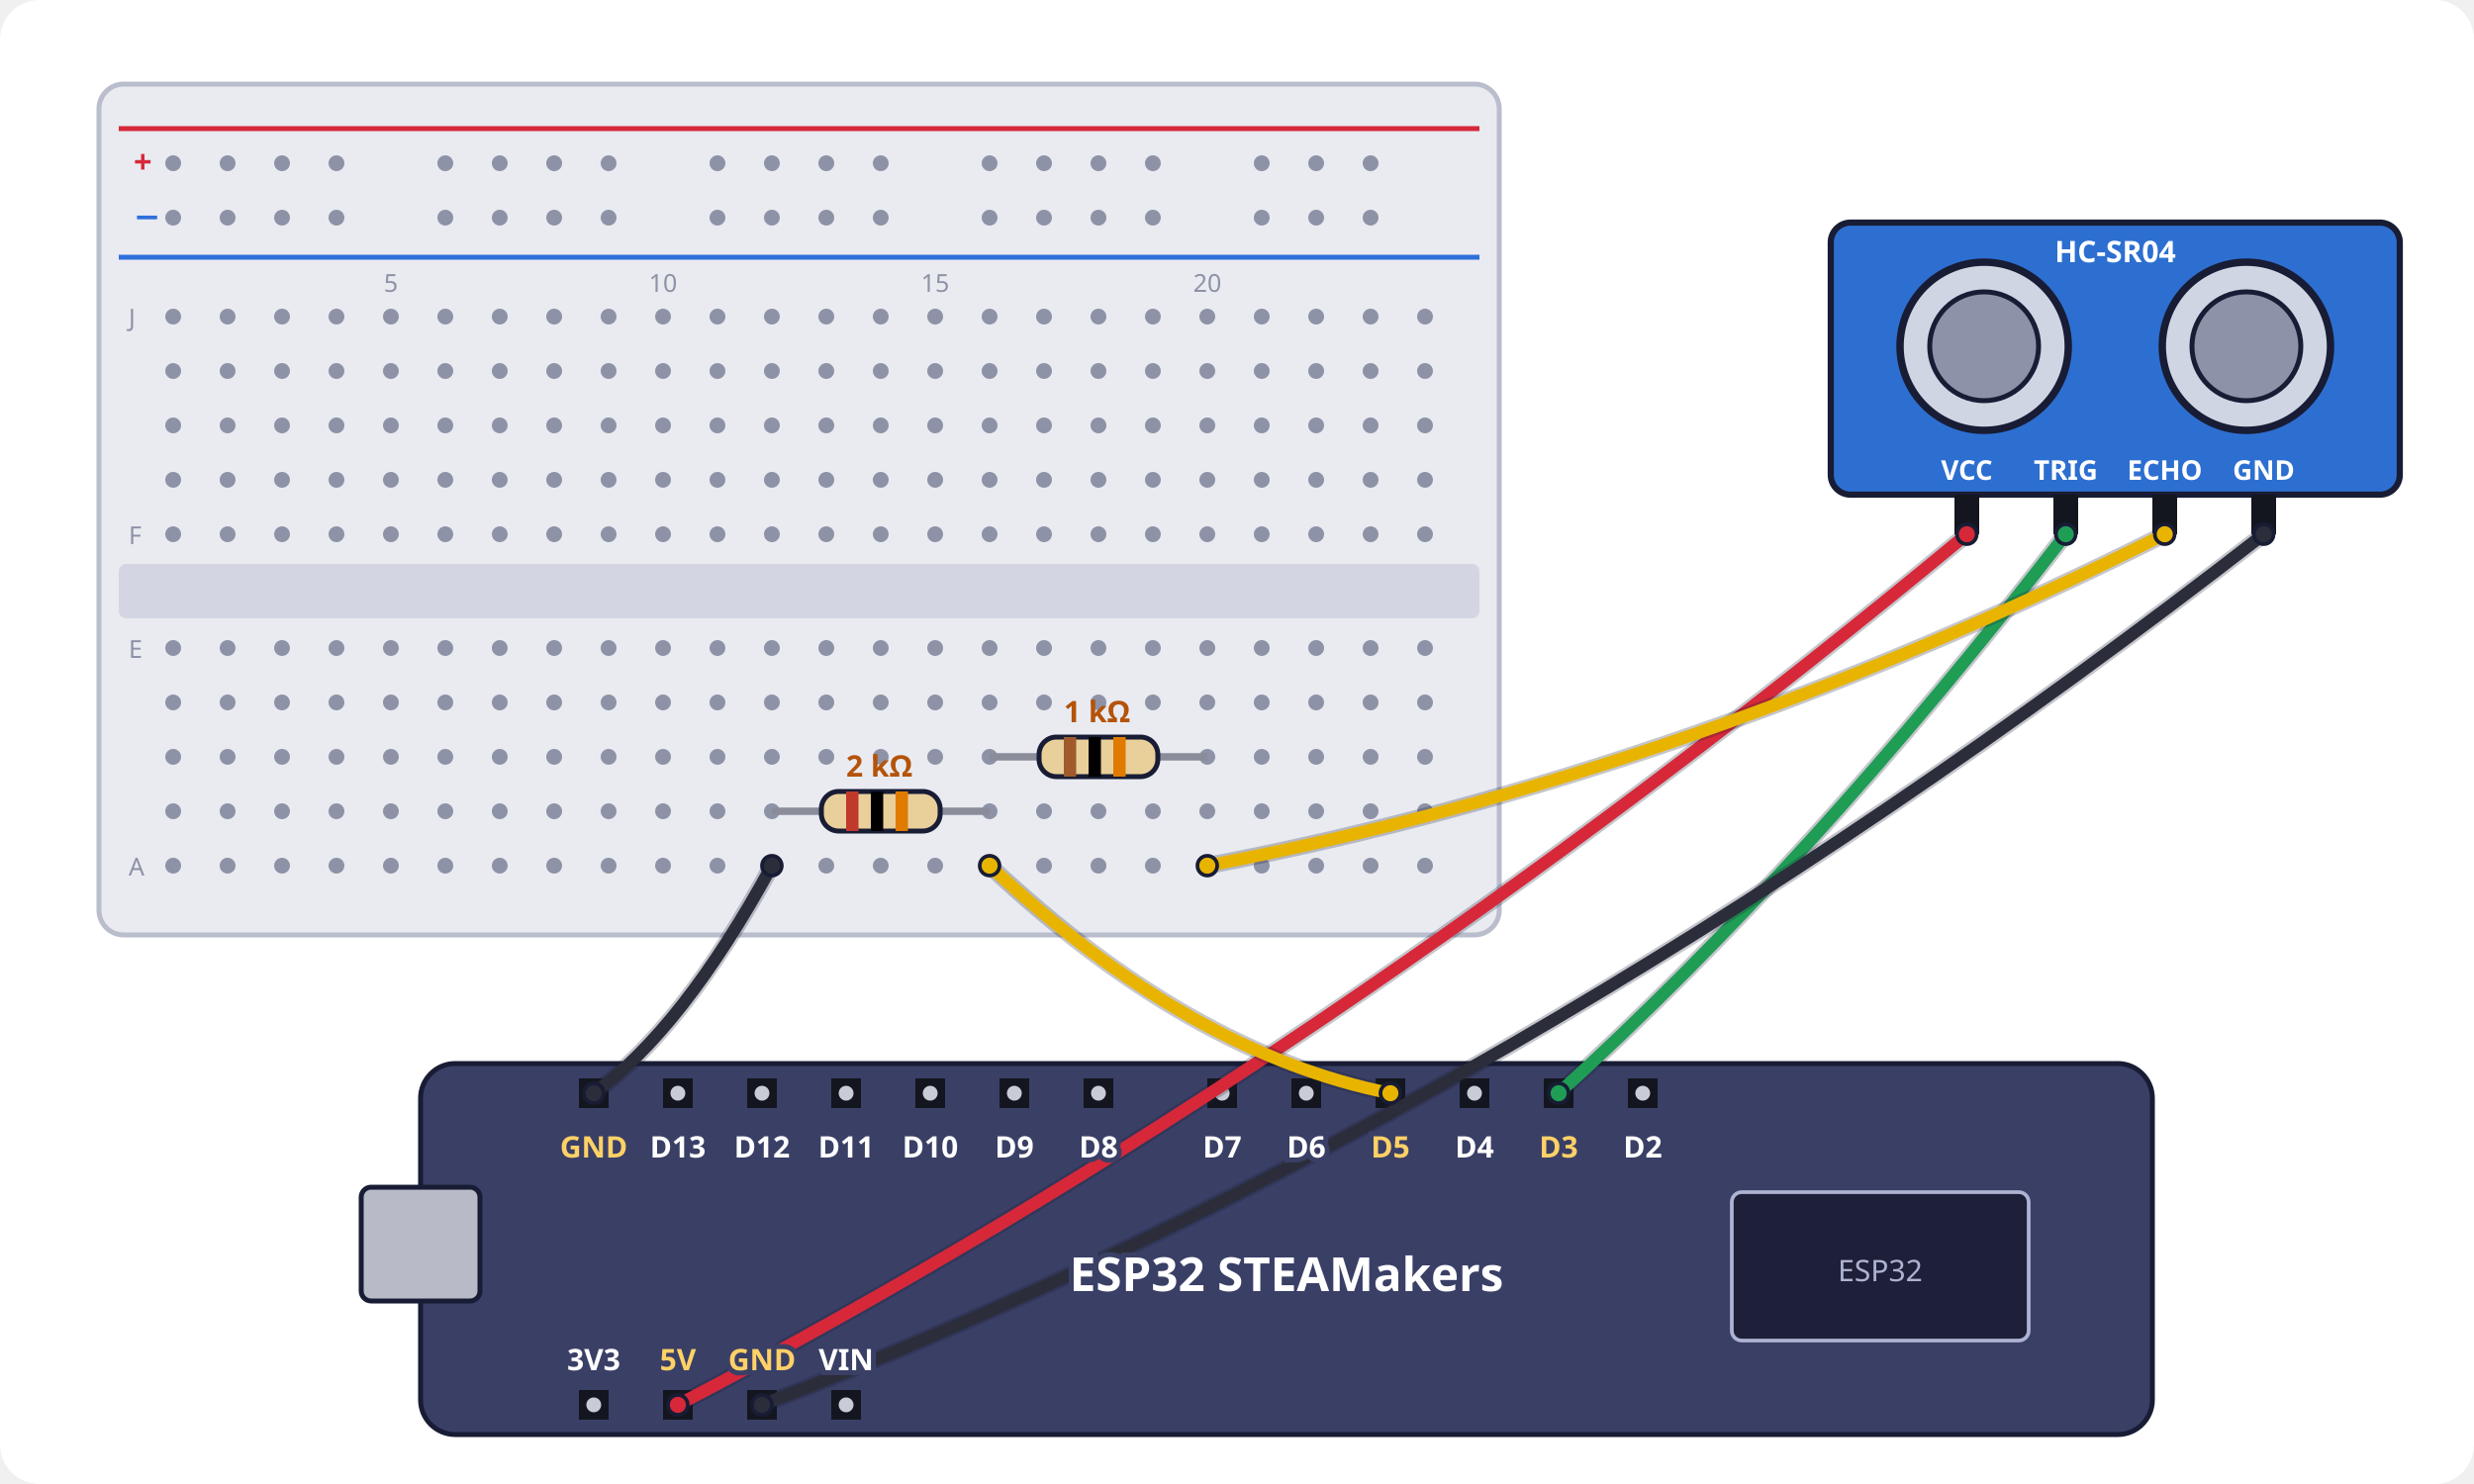
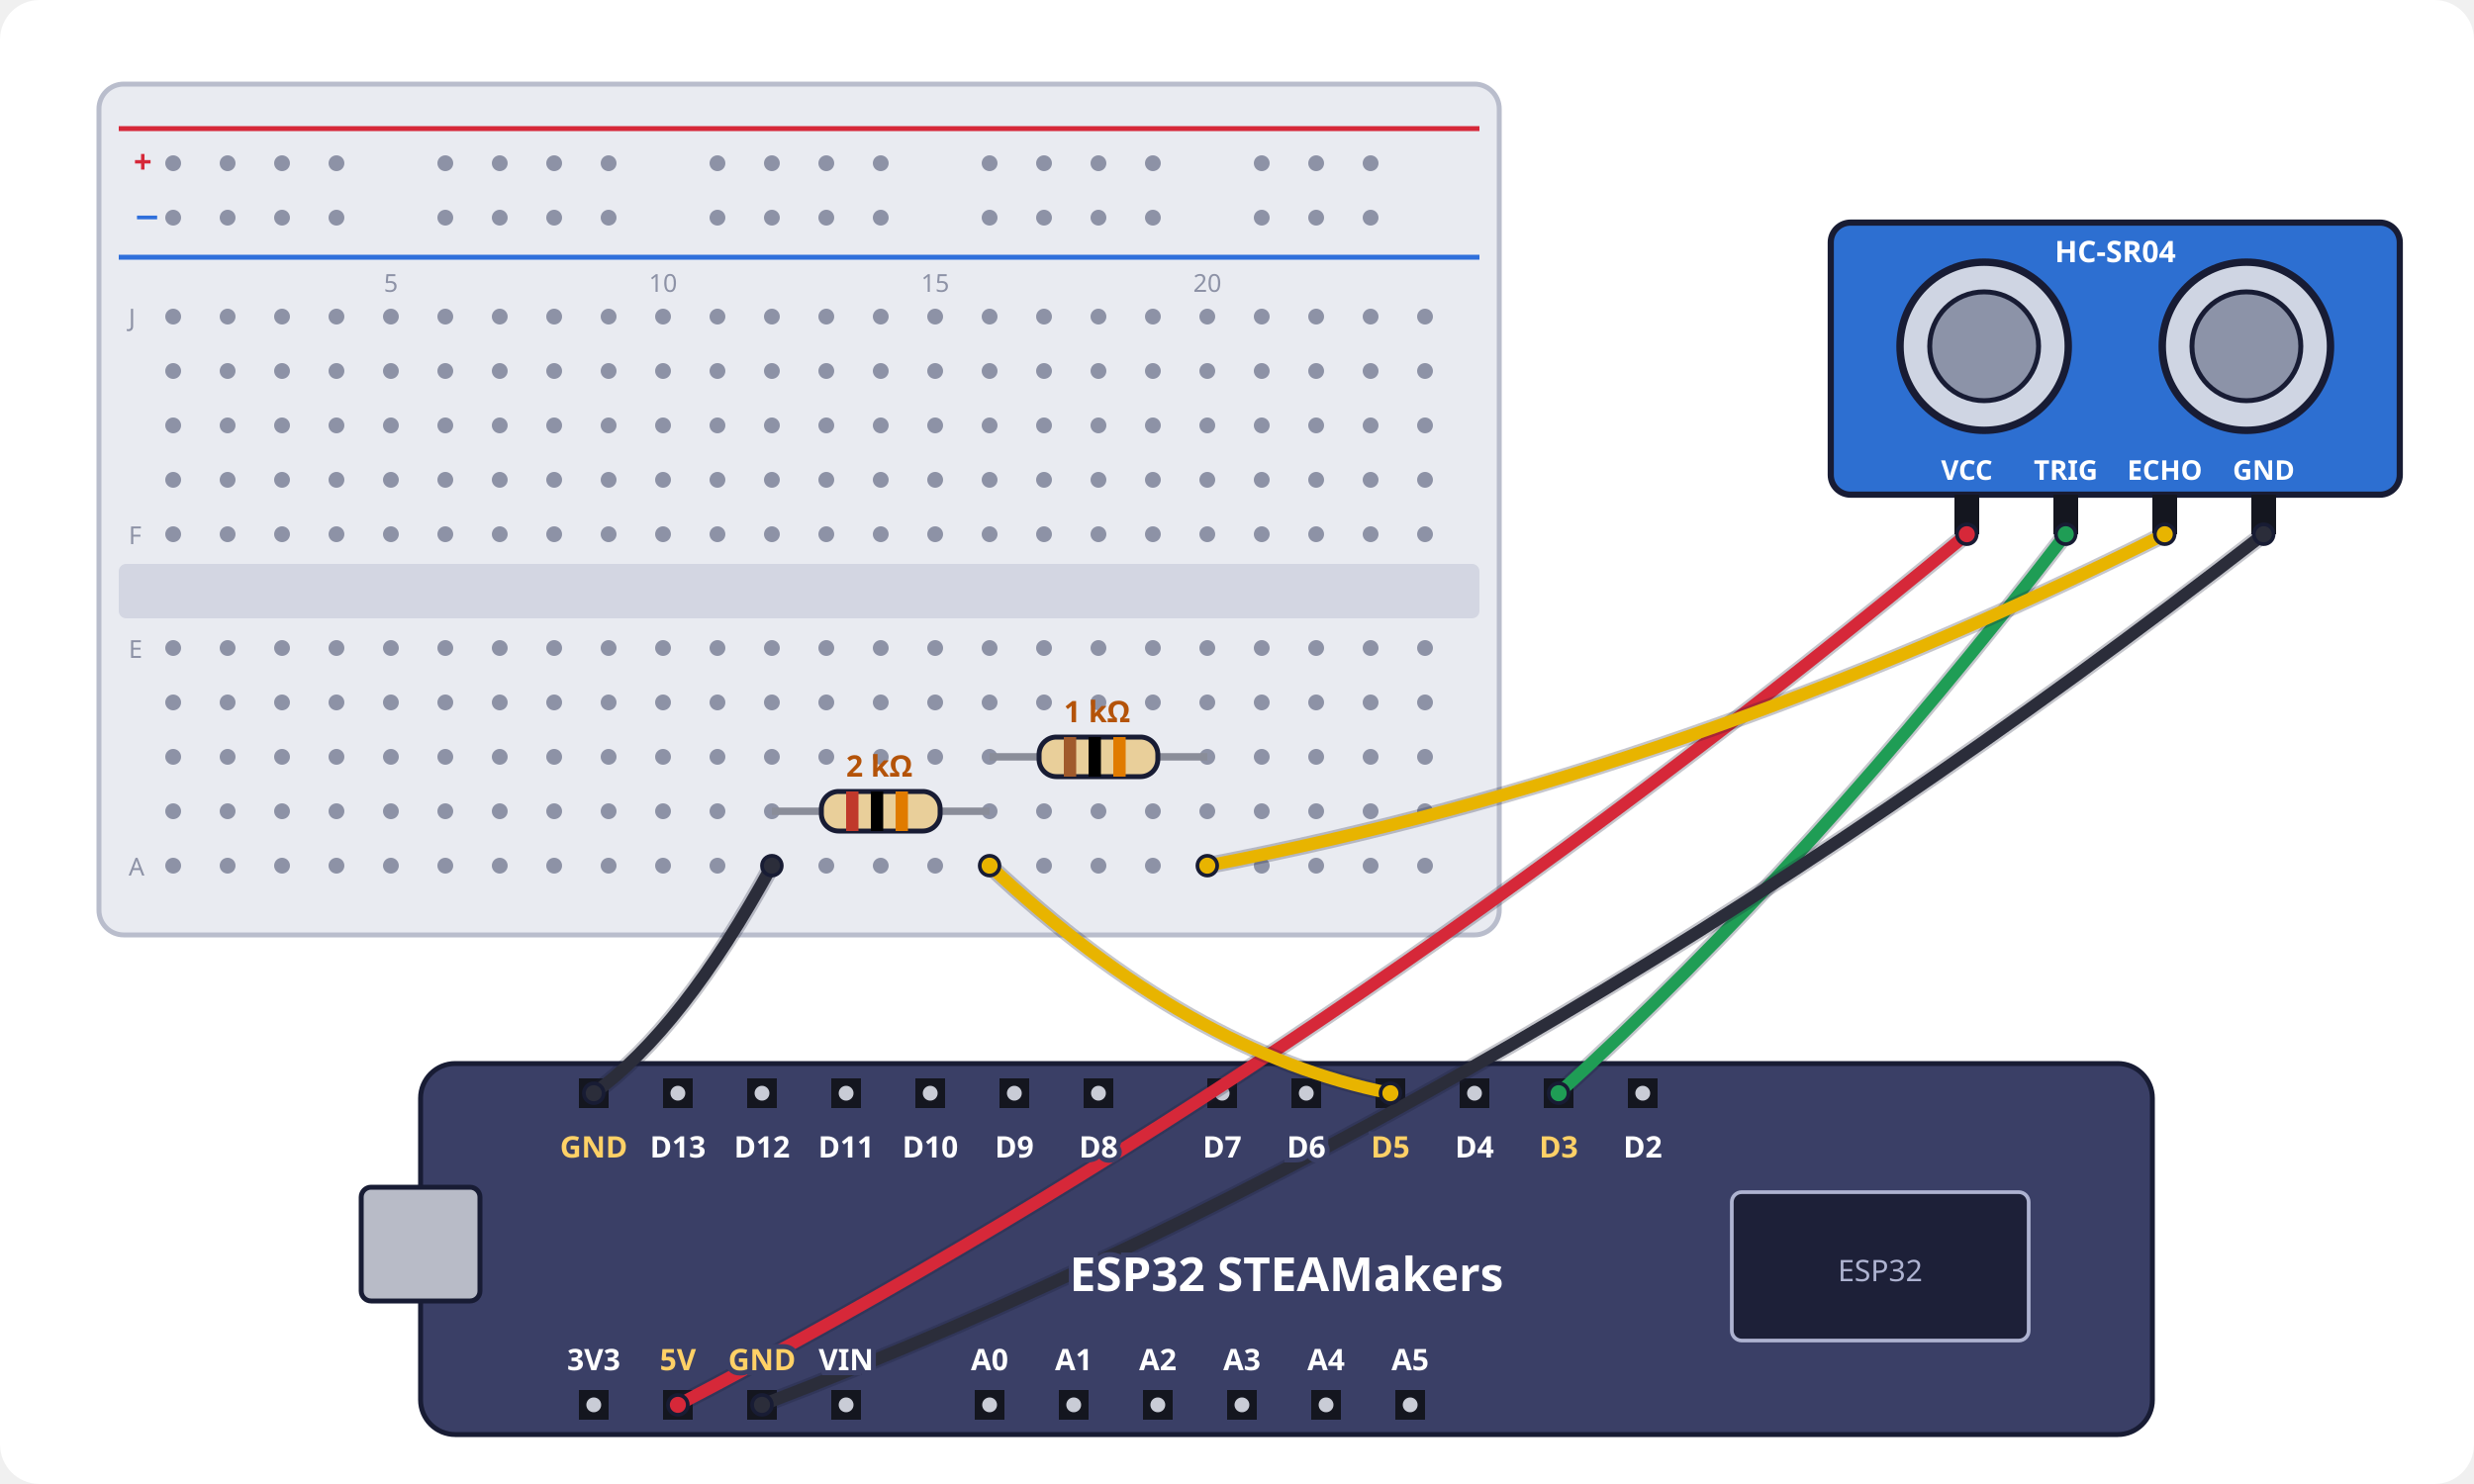
<svg xmlns="http://www.w3.org/2000/svg" viewBox="0 0 1000 600" role="img" aria-labelledby="t d" font-family="Manrope,system-ui,sans-serif">
  <rect width="1000" height="600" rx="16" fill="#fff" />
  <rect x="40" y="34" width="566" height="344" rx="10" fill="#e9ebf1" stroke="#b9bdcc" stroke-width="2" />
  <rect x="48" y="228" width="550" height="22" rx="3" fill="#d3d6e2" />
  <path d="M48 52 H598" stroke="#d62839" stroke-width="2" />
  <path d="M48 104 H598" stroke="#2f6fdb" stroke-width="2" />
  <text x="54" y="70" font-size="13" font-weight="800" fill="#d62839">+</text>
  <text x="54" y="92" font-size="13" font-weight="800" fill="#2f6fdb">−</text>
  <circle cx="70" cy="128" r="3.2" fill="#8d92a6" />
  <circle cx="70" cy="150" r="3.2" fill="#8d92a6" />
  <circle cx="70" cy="172" r="3.2" fill="#8d92a6" />
  <circle cx="70" cy="194" r="3.2" fill="#8d92a6" />
  <circle cx="70" cy="216" r="3.2" fill="#8d92a6" />
  <circle cx="70" cy="262" r="3.2" fill="#8d92a6" />
  <circle cx="70" cy="284" r="3.2" fill="#8d92a6" />
  <circle cx="70" cy="306" r="3.2" fill="#8d92a6" />
  <circle cx="70" cy="328" r="3.2" fill="#8d92a6" />
  <circle cx="70" cy="350" r="3.2" fill="#8d92a6" />
  <circle cx="70" cy="66" r="3.2" fill="#8d92a6" />
  <circle cx="70" cy="88" r="3.2" fill="#8d92a6" />
  <circle cx="92" cy="128" r="3.2" fill="#8d92a6" />
  <circle cx="92" cy="150" r="3.2" fill="#8d92a6" />
  <circle cx="92" cy="172" r="3.2" fill="#8d92a6" />
  <circle cx="92" cy="194" r="3.2" fill="#8d92a6" />
  <circle cx="92" cy="216" r="3.2" fill="#8d92a6" />
  <circle cx="92" cy="262" r="3.2" fill="#8d92a6" />
  <circle cx="92" cy="284" r="3.2" fill="#8d92a6" />
  <circle cx="92" cy="306" r="3.2" fill="#8d92a6" />
  <circle cx="92" cy="328" r="3.2" fill="#8d92a6" />
  <circle cx="92" cy="350" r="3.2" fill="#8d92a6" />
  <circle cx="92" cy="66" r="3.2" fill="#8d92a6" />
  <circle cx="92" cy="88" r="3.2" fill="#8d92a6" />
  <circle cx="114" cy="128" r="3.2" fill="#8d92a6" />
  <circle cx="114" cy="150" r="3.2" fill="#8d92a6" />
  <circle cx="114" cy="172" r="3.2" fill="#8d92a6" />
  <circle cx="114" cy="194" r="3.2" fill="#8d92a6" />
  <circle cx="114" cy="216" r="3.2" fill="#8d92a6" />
  <circle cx="114" cy="262" r="3.2" fill="#8d92a6" />
  <circle cx="114" cy="284" r="3.2" fill="#8d92a6" />
  <circle cx="114" cy="306" r="3.2" fill="#8d92a6" />
  <circle cx="114" cy="328" r="3.2" fill="#8d92a6" />
  <circle cx="114" cy="350" r="3.2" fill="#8d92a6" />
  <circle cx="114" cy="66" r="3.2" fill="#8d92a6" />
  <circle cx="114" cy="88" r="3.2" fill="#8d92a6" />
  <circle cx="136" cy="128" r="3.2" fill="#8d92a6" />
  <circle cx="136" cy="150" r="3.2" fill="#8d92a6" />
  <circle cx="136" cy="172" r="3.2" fill="#8d92a6" />
  <circle cx="136" cy="194" r="3.2" fill="#8d92a6" />
  <circle cx="136" cy="216" r="3.2" fill="#8d92a6" />
  <circle cx="136" cy="262" r="3.2" fill="#8d92a6" />
  <circle cx="136" cy="284" r="3.2" fill="#8d92a6" />
  <circle cx="136" cy="306" r="3.2" fill="#8d92a6" />
  <circle cx="136" cy="328" r="3.2" fill="#8d92a6" />
  <circle cx="136" cy="350" r="3.2" fill="#8d92a6" />
  <circle cx="136" cy="66" r="3.2" fill="#8d92a6" />
  <circle cx="136" cy="88" r="3.2" fill="#8d92a6" />
  <circle cx="158" cy="128" r="3.2" fill="#8d92a6" />
  <circle cx="158" cy="150" r="3.2" fill="#8d92a6" />
  <circle cx="158" cy="172" r="3.2" fill="#8d92a6" />
  <circle cx="158" cy="194" r="3.2" fill="#8d92a6" />
  <circle cx="158" cy="216" r="3.2" fill="#8d92a6" />
  <circle cx="158" cy="262" r="3.2" fill="#8d92a6" />
  <circle cx="158" cy="284" r="3.2" fill="#8d92a6" />
  <circle cx="158" cy="306" r="3.2" fill="#8d92a6" />
  <circle cx="158" cy="328" r="3.2" fill="#8d92a6" />
  <circle cx="158" cy="350" r="3.2" fill="#8d92a6" />
  <text x="158" y="118" text-anchor="middle" font-size="10" fill="#8d92a6">5</text>
  <circle cx="180" cy="128" r="3.2" fill="#8d92a6" />
  <circle cx="180" cy="150" r="3.2" fill="#8d92a6" />
  <circle cx="180" cy="172" r="3.2" fill="#8d92a6" />
  <circle cx="180" cy="194" r="3.2" fill="#8d92a6" />
  <circle cx="180" cy="216" r="3.2" fill="#8d92a6" />
  <circle cx="180" cy="262" r="3.2" fill="#8d92a6" />
  <circle cx="180" cy="284" r="3.2" fill="#8d92a6" />
  <circle cx="180" cy="306" r="3.2" fill="#8d92a6" />
  <circle cx="180" cy="328" r="3.2" fill="#8d92a6" />
  <circle cx="180" cy="350" r="3.2" fill="#8d92a6" />
  <circle cx="180" cy="66" r="3.2" fill="#8d92a6" />
  <circle cx="180" cy="88" r="3.2" fill="#8d92a6" />
  <circle cx="202" cy="128" r="3.2" fill="#8d92a6" />
  <circle cx="202" cy="150" r="3.2" fill="#8d92a6" />
  <circle cx="202" cy="172" r="3.2" fill="#8d92a6" />
  <circle cx="202" cy="194" r="3.2" fill="#8d92a6" />
  <circle cx="202" cy="216" r="3.2" fill="#8d92a6" />
  <circle cx="202" cy="262" r="3.2" fill="#8d92a6" />
  <circle cx="202" cy="284" r="3.2" fill="#8d92a6" />
  <circle cx="202" cy="306" r="3.2" fill="#8d92a6" />
  <circle cx="202" cy="328" r="3.2" fill="#8d92a6" />
  <circle cx="202" cy="350" r="3.2" fill="#8d92a6" />
  <circle cx="202" cy="66" r="3.2" fill="#8d92a6" />
  <circle cx="202" cy="88" r="3.2" fill="#8d92a6" />
  <circle cx="224" cy="128" r="3.2" fill="#8d92a6" />
  <circle cx="224" cy="150" r="3.2" fill="#8d92a6" />
  <circle cx="224" cy="172" r="3.2" fill="#8d92a6" />
  <circle cx="224" cy="194" r="3.2" fill="#8d92a6" />
  <circle cx="224" cy="216" r="3.2" fill="#8d92a6" />
  <circle cx="224" cy="262" r="3.2" fill="#8d92a6" />
  <circle cx="224" cy="284" r="3.2" fill="#8d92a6" />
  <circle cx="224" cy="306" r="3.2" fill="#8d92a6" />
  <circle cx="224" cy="328" r="3.2" fill="#8d92a6" />
  <circle cx="224" cy="350" r="3.2" fill="#8d92a6" />
  <circle cx="224" cy="66" r="3.2" fill="#8d92a6" />
  <circle cx="224" cy="88" r="3.2" fill="#8d92a6" />
  <circle cx="246" cy="128" r="3.2" fill="#8d92a6" />
  <circle cx="246" cy="150" r="3.2" fill="#8d92a6" />
  <circle cx="246" cy="172" r="3.2" fill="#8d92a6" />
  <circle cx="246" cy="194" r="3.2" fill="#8d92a6" />
  <circle cx="246" cy="216" r="3.2" fill="#8d92a6" />
  <circle cx="246" cy="262" r="3.2" fill="#8d92a6" />
  <circle cx="246" cy="284" r="3.2" fill="#8d92a6" />
  <circle cx="246" cy="306" r="3.2" fill="#8d92a6" />
  <circle cx="246" cy="328" r="3.2" fill="#8d92a6" />
  <circle cx="246" cy="350" r="3.2" fill="#8d92a6" />
  <circle cx="246" cy="66" r="3.2" fill="#8d92a6" />
  <circle cx="246" cy="88" r="3.2" fill="#8d92a6" />
  <circle cx="268" cy="128" r="3.2" fill="#8d92a6" />
  <circle cx="268" cy="150" r="3.2" fill="#8d92a6" />
  <circle cx="268" cy="172" r="3.2" fill="#8d92a6" />
  <circle cx="268" cy="194" r="3.2" fill="#8d92a6" />
  <circle cx="268" cy="216" r="3.2" fill="#8d92a6" />
  <circle cx="268" cy="262" r="3.2" fill="#8d92a6" />
  <circle cx="268" cy="284" r="3.2" fill="#8d92a6" />
  <circle cx="268" cy="306" r="3.2" fill="#8d92a6" />
  <circle cx="268" cy="328" r="3.2" fill="#8d92a6" />
  <circle cx="268" cy="350" r="3.2" fill="#8d92a6" />
  <text x="268" y="118" text-anchor="middle" font-size="10" fill="#8d92a6">10</text>
  <circle cx="290" cy="128" r="3.2" fill="#8d92a6" />
  <circle cx="290" cy="150" r="3.2" fill="#8d92a6" />
  <circle cx="290" cy="172" r="3.2" fill="#8d92a6" />
  <circle cx="290" cy="194" r="3.2" fill="#8d92a6" />
  <circle cx="290" cy="216" r="3.2" fill="#8d92a6" />
  <circle cx="290" cy="262" r="3.2" fill="#8d92a6" />
  <circle cx="290" cy="284" r="3.2" fill="#8d92a6" />
  <circle cx="290" cy="306" r="3.2" fill="#8d92a6" />
  <circle cx="290" cy="328" r="3.2" fill="#8d92a6" />
  <circle cx="290" cy="350" r="3.2" fill="#8d92a6" />
  <circle cx="290" cy="66" r="3.2" fill="#8d92a6" />
  <circle cx="290" cy="88" r="3.2" fill="#8d92a6" />
  <circle cx="312" cy="128" r="3.2" fill="#8d92a6" />
  <circle cx="312" cy="150" r="3.2" fill="#8d92a6" />
  <circle cx="312" cy="172" r="3.2" fill="#8d92a6" />
  <circle cx="312" cy="194" r="3.2" fill="#8d92a6" />
  <circle cx="312" cy="216" r="3.2" fill="#8d92a6" />
  <circle cx="312" cy="262" r="3.2" fill="#8d92a6" />
  <circle cx="312" cy="284" r="3.2" fill="#8d92a6" />
  <circle cx="312" cy="306" r="3.2" fill="#8d92a6" />
  <circle cx="312" cy="328" r="3.2" fill="#8d92a6" />
  <circle cx="312" cy="350" r="3.2" fill="#8d92a6" />
  <circle cx="312" cy="66" r="3.2" fill="#8d92a6" />
  <circle cx="312" cy="88" r="3.2" fill="#8d92a6" />
  <circle cx="334" cy="128" r="3.2" fill="#8d92a6" />
  <circle cx="334" cy="150" r="3.2" fill="#8d92a6" />
  <circle cx="334" cy="172" r="3.2" fill="#8d92a6" />
  <circle cx="334" cy="194" r="3.2" fill="#8d92a6" />
  <circle cx="334" cy="216" r="3.2" fill="#8d92a6" />
  <circle cx="334" cy="262" r="3.2" fill="#8d92a6" />
  <circle cx="334" cy="284" r="3.2" fill="#8d92a6" />
  <circle cx="334" cy="306" r="3.2" fill="#8d92a6" />
  <circle cx="334" cy="328" r="3.2" fill="#8d92a6" />
  <circle cx="334" cy="350" r="3.2" fill="#8d92a6" />
  <circle cx="334" cy="66" r="3.2" fill="#8d92a6" />
  <circle cx="334" cy="88" r="3.2" fill="#8d92a6" />
  <circle cx="356" cy="128" r="3.2" fill="#8d92a6" />
  <circle cx="356" cy="150" r="3.2" fill="#8d92a6" />
  <circle cx="356" cy="172" r="3.2" fill="#8d92a6" />
  <circle cx="356" cy="194" r="3.2" fill="#8d92a6" />
  <circle cx="356" cy="216" r="3.2" fill="#8d92a6" />
  <circle cx="356" cy="262" r="3.2" fill="#8d92a6" />
  <circle cx="356" cy="284" r="3.2" fill="#8d92a6" />
  <circle cx="356" cy="306" r="3.2" fill="#8d92a6" />
  <circle cx="356" cy="328" r="3.2" fill="#8d92a6" />
  <circle cx="356" cy="350" r="3.2" fill="#8d92a6" />
  <circle cx="356" cy="66" r="3.2" fill="#8d92a6" />
  <circle cx="356" cy="88" r="3.2" fill="#8d92a6" />
  <circle cx="378" cy="128" r="3.2" fill="#8d92a6" />
  <circle cx="378" cy="150" r="3.2" fill="#8d92a6" />
  <circle cx="378" cy="172" r="3.2" fill="#8d92a6" />
  <circle cx="378" cy="194" r="3.2" fill="#8d92a6" />
  <circle cx="378" cy="216" r="3.2" fill="#8d92a6" />
  <circle cx="378" cy="262" r="3.2" fill="#8d92a6" />
  <circle cx="378" cy="284" r="3.2" fill="#8d92a6" />
  <circle cx="378" cy="306" r="3.2" fill="#8d92a6" />
  <circle cx="378" cy="328" r="3.2" fill="#8d92a6" />
  <circle cx="378" cy="350" r="3.2" fill="#8d92a6" />
  <text x="378" y="118" text-anchor="middle" font-size="10" fill="#8d92a6">15</text>
  <circle cx="400" cy="128" r="3.2" fill="#8d92a6" />
  <circle cx="400" cy="150" r="3.2" fill="#8d92a6" />
  <circle cx="400" cy="172" r="3.2" fill="#8d92a6" />
  <circle cx="400" cy="194" r="3.2" fill="#8d92a6" />
  <circle cx="400" cy="216" r="3.2" fill="#8d92a6" />
  <circle cx="400" cy="262" r="3.2" fill="#8d92a6" />
  <circle cx="400" cy="284" r="3.2" fill="#8d92a6" />
  <circle cx="400" cy="306" r="3.2" fill="#8d92a6" />
  <circle cx="400" cy="328" r="3.2" fill="#8d92a6" />
  <circle cx="400" cy="350" r="3.2" fill="#8d92a6" />
  <circle cx="400" cy="66" r="3.2" fill="#8d92a6" />
  <circle cx="400" cy="88" r="3.2" fill="#8d92a6" />
  <circle cx="422" cy="128" r="3.2" fill="#8d92a6" />
  <circle cx="422" cy="150" r="3.2" fill="#8d92a6" />
  <circle cx="422" cy="172" r="3.2" fill="#8d92a6" />
  <circle cx="422" cy="194" r="3.2" fill="#8d92a6" />
  <circle cx="422" cy="216" r="3.2" fill="#8d92a6" />
  <circle cx="422" cy="262" r="3.2" fill="#8d92a6" />
  <circle cx="422" cy="284" r="3.2" fill="#8d92a6" />
  <circle cx="422" cy="306" r="3.2" fill="#8d92a6" />
  <circle cx="422" cy="328" r="3.2" fill="#8d92a6" />
  <circle cx="422" cy="350" r="3.2" fill="#8d92a6" />
  <circle cx="422" cy="66" r="3.2" fill="#8d92a6" />
  <circle cx="422" cy="88" r="3.2" fill="#8d92a6" />
  <circle cx="444" cy="128" r="3.2" fill="#8d92a6" />
  <circle cx="444" cy="150" r="3.2" fill="#8d92a6" />
  <circle cx="444" cy="172" r="3.2" fill="#8d92a6" />
  <circle cx="444" cy="194" r="3.2" fill="#8d92a6" />
  <circle cx="444" cy="216" r="3.2" fill="#8d92a6" />
  <circle cx="444" cy="262" r="3.2" fill="#8d92a6" />
  <circle cx="444" cy="284" r="3.2" fill="#8d92a6" />
  <circle cx="444" cy="306" r="3.2" fill="#8d92a6" />
  <circle cx="444" cy="328" r="3.2" fill="#8d92a6" />
  <circle cx="444" cy="350" r="3.2" fill="#8d92a6" />
  <circle cx="444" cy="66" r="3.2" fill="#8d92a6" />
  <circle cx="444" cy="88" r="3.2" fill="#8d92a6" />
  <circle cx="466" cy="128" r="3.2" fill="#8d92a6" />
  <circle cx="466" cy="150" r="3.2" fill="#8d92a6" />
  <circle cx="466" cy="172" r="3.2" fill="#8d92a6" />
  <circle cx="466" cy="194" r="3.2" fill="#8d92a6" />
  <circle cx="466" cy="216" r="3.2" fill="#8d92a6" />
  <circle cx="466" cy="262" r="3.2" fill="#8d92a6" />
  <circle cx="466" cy="284" r="3.2" fill="#8d92a6" />
  <circle cx="466" cy="306" r="3.2" fill="#8d92a6" />
  <circle cx="466" cy="328" r="3.2" fill="#8d92a6" />
  <circle cx="466" cy="350" r="3.2" fill="#8d92a6" />
  <circle cx="466" cy="66" r="3.2" fill="#8d92a6" />
  <circle cx="466" cy="88" r="3.2" fill="#8d92a6" />
  <circle cx="488" cy="128" r="3.2" fill="#8d92a6" />
  <circle cx="488" cy="150" r="3.2" fill="#8d92a6" />
  <circle cx="488" cy="172" r="3.2" fill="#8d92a6" />
  <circle cx="488" cy="194" r="3.2" fill="#8d92a6" />
  <circle cx="488" cy="216" r="3.2" fill="#8d92a6" />
  <circle cx="488" cy="262" r="3.2" fill="#8d92a6" />
  <circle cx="488" cy="284" r="3.2" fill="#8d92a6" />
  <circle cx="488" cy="306" r="3.2" fill="#8d92a6" />
  <circle cx="488" cy="328" r="3.2" fill="#8d92a6" />
  <circle cx="488" cy="350" r="3.2" fill="#8d92a6" />
  <text x="488" y="118" text-anchor="middle" font-size="10" fill="#8d92a6">20</text>
  <circle cx="510" cy="128" r="3.2" fill="#8d92a6" />
  <circle cx="510" cy="150" r="3.2" fill="#8d92a6" />
  <circle cx="510" cy="172" r="3.2" fill="#8d92a6" />
  <circle cx="510" cy="194" r="3.2" fill="#8d92a6" />
  <circle cx="510" cy="216" r="3.2" fill="#8d92a6" />
  <circle cx="510" cy="262" r="3.2" fill="#8d92a6" />
  <circle cx="510" cy="284" r="3.2" fill="#8d92a6" />
  <circle cx="510" cy="306" r="3.2" fill="#8d92a6" />
  <circle cx="510" cy="328" r="3.2" fill="#8d92a6" />
  <circle cx="510" cy="350" r="3.2" fill="#8d92a6" />
  <circle cx="510" cy="66" r="3.2" fill="#8d92a6" />
  <circle cx="510" cy="88" r="3.2" fill="#8d92a6" />
  <circle cx="532" cy="128" r="3.2" fill="#8d92a6" />
  <circle cx="532" cy="150" r="3.2" fill="#8d92a6" />
  <circle cx="532" cy="172" r="3.2" fill="#8d92a6" />
  <circle cx="532" cy="194" r="3.2" fill="#8d92a6" />
  <circle cx="532" cy="216" r="3.2" fill="#8d92a6" />
  <circle cx="532" cy="262" r="3.2" fill="#8d92a6" />
  <circle cx="532" cy="284" r="3.2" fill="#8d92a6" />
  <circle cx="532" cy="306" r="3.2" fill="#8d92a6" />
  <circle cx="532" cy="328" r="3.2" fill="#8d92a6" />
  <circle cx="532" cy="350" r="3.2" fill="#8d92a6" />
  <circle cx="532" cy="66" r="3.2" fill="#8d92a6" />
  <circle cx="532" cy="88" r="3.2" fill="#8d92a6" />
  <circle cx="554" cy="128" r="3.2" fill="#8d92a6" />
  <circle cx="554" cy="150" r="3.2" fill="#8d92a6" />
  <circle cx="554" cy="172" r="3.2" fill="#8d92a6" />
  <circle cx="554" cy="194" r="3.2" fill="#8d92a6" />
  <circle cx="554" cy="216" r="3.2" fill="#8d92a6" />
  <circle cx="554" cy="262" r="3.2" fill="#8d92a6" />
  <circle cx="554" cy="284" r="3.2" fill="#8d92a6" />
  <circle cx="554" cy="306" r="3.2" fill="#8d92a6" />
  <circle cx="554" cy="328" r="3.2" fill="#8d92a6" />
  <circle cx="554" cy="350" r="3.2" fill="#8d92a6" />
  <circle cx="554" cy="66" r="3.2" fill="#8d92a6" />
  <circle cx="554" cy="88" r="3.2" fill="#8d92a6" />
  <circle cx="576" cy="128" r="3.2" fill="#8d92a6" />
  <circle cx="576" cy="150" r="3.2" fill="#8d92a6" />
  <circle cx="576" cy="172" r="3.2" fill="#8d92a6" />
  <circle cx="576" cy="194" r="3.2" fill="#8d92a6" />
  <circle cx="576" cy="216" r="3.2" fill="#8d92a6" />
  <circle cx="576" cy="262" r="3.2" fill="#8d92a6" />
  <circle cx="576" cy="284" r="3.2" fill="#8d92a6" />
  <circle cx="576" cy="306" r="3.2" fill="#8d92a6" />
  <circle cx="576" cy="328" r="3.2" fill="#8d92a6" />
  <circle cx="576" cy="350" r="3.2" fill="#8d92a6" />
  <text x="52" y="132" font-size="10" fill="#8d92a6">J</text>
  <text x="52" y="220" font-size="10" fill="#8d92a6">F</text>
  <text x="52" y="266" font-size="10" fill="#8d92a6">E</text>
  <text x="52" y="354" font-size="10" fill="#8d92a6">A</text>
  <path d="M400 306 H488" stroke="#8a8d99" stroke-width="3" />
  <rect x="420.0" y="298" width="48" height="16" rx="7" fill="#e9cf9a" stroke="#181c34" stroke-width="2" />
  <rect x="430.0" y="298" width="5" height="16" fill="#a05a2c" />
  <rect x="440.0" y="298" width="5" height="16" fill="#000" />
  <rect x="450.0" y="298" width="5" height="16" fill="#e07b00" />
  <path d="M312 328 H400" stroke="#8a8d99" stroke-width="3" />
  <rect x="332.0" y="320" width="48" height="16" rx="7" fill="#e9cf9a" stroke="#181c34" stroke-width="2" />
  <rect x="342.0" y="320" width="5" height="16" fill="#c0392b" />
  <rect x="352.0" y="320" width="5" height="16" fill="#000" />
  <rect x="362.0" y="320" width="5" height="16" fill="#e07b00" />
  <text x="430" y="292" font-size="12" font-weight="800" fill="#b45309">1 kΩ</text>
  <text x="342" y="314" font-size="12" font-weight="800" fill="#b45309">2 kΩ</text>
  <rect x="740" y="90" width="230" height="110" rx="8" fill="#2d6fd1" stroke="#181c34" stroke-width="2.5" />
  <circle cx="802" cy="140" r="34" fill="#cfd5e3" stroke="#181c34" stroke-width="3" />
  <circle cx="802" cy="140" r="22" fill="#8c93a8" stroke="#181c34" stroke-width="2" />
  <circle cx="908" cy="140" r="34" fill="#cfd5e3" stroke="#181c34" stroke-width="3" />
  <circle cx="908" cy="140" r="22" fill="#8c93a8" stroke="#181c34" stroke-width="2" />
  <text x="855" y="106" text-anchor="middle" font-size="12" font-weight="800" fill="#fff">HC-SR04</text>
  <rect x="790" y="200" width="10" height="16" fill="#14161f" />
  <text x="795" y="194" text-anchor="middle" font-size="11" font-weight="800" fill="#fff">VCC</text>
  <rect x="830" y="200" width="10" height="16" fill="#14161f" />
  <text x="835" y="194" text-anchor="middle" font-size="11" font-weight="800" fill="#fff">TRIG</text>
  <rect x="870" y="200" width="10" height="16" fill="#14161f" />
  <text x="875" y="194" text-anchor="middle" font-size="11" font-weight="800" fill="#fff">ECHO</text>
  <rect x="910" y="200" width="10" height="16" fill="#14161f" />
  <text x="915" y="194" text-anchor="middle" font-size="11" font-weight="800" fill="#fff">GND</text>
  <rect x="170" y="430" width="700" height="150" rx="14" fill="#3a3f66" stroke="#181c34" stroke-width="2" />
  <rect x="146" y="480" width="48" height="46" rx="4" fill="#b8bbc7" stroke="#181c34" stroke-width="2" />
  <rect x="700" y="482" width="120" height="60" rx="4" fill="#1d2038" stroke="#aeb3d1" stroke-width="1.5" />
  <text x="760" y="518" text-anchor="middle" font-size="12" fill="#aeb3d1">ESP32</text>
  <rect x="234" y="436" width="12" height="12" fill="#14161f" />
  <circle cx="240" cy="442" r="3" fill="#ffd166" />
  <rect x="268" y="436" width="12" height="12" fill="#14161f" />
  <circle cx="274" cy="442" r="3" fill="#c9ccd6" />
  <rect x="302" y="436" width="12" height="12" fill="#14161f" />
  <circle cx="308" cy="442" r="3" fill="#c9ccd6" />
  <rect x="336" y="436" width="12" height="12" fill="#14161f" />
  <circle cx="342" cy="442" r="3" fill="#c9ccd6" />
  <rect x="370" y="436" width="12" height="12" fill="#14161f" />
  <circle cx="376" cy="442" r="3" fill="#c9ccd6" />
  <rect x="404" y="436" width="12" height="12" fill="#14161f" />
  <circle cx="410" cy="442" r="3" fill="#c9ccd6" />
  <rect x="438" y="436" width="12" height="12" fill="#14161f" />
  <circle cx="444" cy="442" r="3" fill="#c9ccd6" />
  <rect x="488" y="436" width="12" height="12" fill="#14161f" />
  <circle cx="494" cy="442" r="3" fill="#c9ccd6" />
  <rect x="522" y="436" width="12" height="12" fill="#14161f" />
  <circle cx="528" cy="442" r="3" fill="#c9ccd6" />
  <rect x="556" y="436" width="12" height="12" fill="#14161f" />
  <circle cx="562" cy="442" r="3" fill="#ffd166" />
  <rect x="590" y="436" width="12" height="12" fill="#14161f" />
  <circle cx="596" cy="442" r="3" fill="#c9ccd6" />
  <rect x="624" y="436" width="12" height="12" fill="#14161f" />
  <circle cx="630" cy="442" r="3" fill="#ffd166" />
  <rect x="658" y="436" width="12" height="12" fill="#14161f" />
  <circle cx="664" cy="442" r="3" fill="#c9ccd6" />
  <rect x="234" y="562" width="12" height="12" fill="#14161f" />
  <circle cx="240" cy="568" r="3" fill="#c9ccd6" />
  <rect x="268" y="562" width="12" height="12" fill="#14161f" />
  <circle cx="274" cy="568" r="3" fill="#ffd166" />
  <rect x="302" y="562" width="12" height="12" fill="#14161f" />
  <circle cx="308" cy="568" r="3" fill="#ffd166" />
  <rect x="336" y="562" width="12" height="12" fill="#14161f" />
  <circle cx="342" cy="568" r="3" fill="#c9ccd6" />
+   <rect x="394" y="562" width="12" height="12" fill="#14161f" />
+   <circle cx="400" cy="568" r="3" fill="#c9ccd6" />
+   <rect x="428" y="562" width="12" height="12" fill="#14161f" />
+   <circle cx="434" cy="568" r="3" fill="#c9ccd6" />
+   <rect x="462" y="562" width="12" height="12" fill="#14161f" />
+   <circle cx="468" cy="568" r="3" fill="#c9ccd6" />
+   <rect x="496" y="562" width="12" height="12" fill="#14161f" />
+   <circle cx="502" cy="568" r="3" fill="#c9ccd6" />
+   <rect x="530" y="562" width="12" height="12" fill="#14161f" />
+   <circle cx="536" cy="568" r="3" fill="#c9ccd6" />
+   <rect x="564" y="562" width="12" height="12" fill="#14161f" />
+   <circle cx="570" cy="568" r="3" fill="#c9ccd6" />
  <path d="M795 216 Q534.5 432.0 274 568" fill="none" stroke="#181c34" stroke-width="7" stroke-linecap="round" opacity=".25" />
  <path d="M795 216 Q534.5 432.0 274 568" fill="none" stroke="#d62839" stroke-width="5" stroke-linecap="round" />
  <circle cx="795" cy="216" r="4" fill="#d62839" stroke="#181c34" stroke-width="1.5" />
  <circle cx="274" cy="568" r="4" fill="#d62839" stroke="#181c34" stroke-width="1.5" />
  <path d="M835 216 Q732.5 349.0 630 442" fill="none" stroke="#181c34" stroke-width="7" stroke-linecap="round" opacity=".25" />
  <path d="M835 216 Q732.5 349.0 630 442" fill="none" stroke="#1f9d55" stroke-width="5" stroke-linecap="round" />
  <circle cx="835" cy="216" r="4" fill="#1f9d55" stroke="#181c34" stroke-width="1.5" />
  <circle cx="630" cy="442" r="4" fill="#1f9d55" stroke="#181c34" stroke-width="1.5" />
  <path d="M915 216 Q611.5 452.0 308 568" fill="none" stroke="#181c34" stroke-width="7" stroke-linecap="round" opacity=".25" />
  <path d="M915 216 Q611.5 452.0 308 568" fill="none" stroke="#2b2d3a" stroke-width="5" stroke-linecap="round" />
  <circle cx="915" cy="216" r="4" fill="#2b2d3a" stroke="#181c34" stroke-width="1.5" />
  <circle cx="308" cy="568" r="4" fill="#2b2d3a" stroke="#181c34" stroke-width="1.5" />
  <path d="M875 216 Q681.5 313.0 488 350" fill="none" stroke="#181c34" stroke-width="7" stroke-linecap="round" opacity=".25" />
  <path d="M875 216 Q681.5 313.0 488 350" fill="none" stroke="#e8b400" stroke-width="5" stroke-linecap="round" />
  <circle cx="875" cy="216" r="4" fill="#e8b400" stroke="#181c34" stroke-width="1.5" />
  <circle cx="488" cy="350" r="4" fill="#e8b400" stroke="#181c34" stroke-width="1.5" />
  <path d="M400 350 Q481.0 426.0 562 442" fill="none" stroke="#181c34" stroke-width="7" stroke-linecap="round" opacity=".25" />
  <path d="M400 350 Q481.0 426.0 562 442" fill="none" stroke="#e8b400" stroke-width="5" stroke-linecap="round" />
  <circle cx="400" cy="350" r="4" fill="#e8b400" stroke="#181c34" stroke-width="1.5" />
  <circle cx="562" cy="442" r="4" fill="#e8b400" stroke="#181c34" stroke-width="1.5" />
  <path d="M312 350 Q276.0 416.0 240 442" fill="none" stroke="#181c34" stroke-width="7" stroke-linecap="round" opacity=".25" />
  <path d="M312 350 Q276.0 416.0 240 442" fill="none" stroke="#2b2d3a" stroke-width="5" stroke-linecap="round" />
  <circle cx="312" cy="350" r="4" fill="#2b2d3a" stroke="#181c34" stroke-width="1.5" />
  <circle cx="240" cy="442" r="4" fill="#2b2d3a" stroke="#181c34" stroke-width="1.5" />
  <text x="520.0" y="522" text-anchor="middle" font-size="19" font-weight="800" fill="#fff" stroke="#3a3f66" stroke-width="4" paint-order="stroke">ESP32 STEAMakers</text>
  <text x="240" y="468" text-anchor="middle" font-size="12" font-weight="800" fill="#ffd166" stroke="#3a3f66" stroke-width="4" paint-order="stroke">GND</text>
  <text x="274" y="468" text-anchor="middle" font-size="12" font-weight="600" fill="#fff" stroke="#3a3f66" stroke-width="4" paint-order="stroke">D13</text>
  <text x="308" y="468" text-anchor="middle" font-size="12" font-weight="600" fill="#fff" stroke="#3a3f66" stroke-width="4" paint-order="stroke">D12</text>
  <text x="342" y="468" text-anchor="middle" font-size="12" font-weight="600" fill="#fff" stroke="#3a3f66" stroke-width="4" paint-order="stroke">D11</text>
  <text x="376" y="468" text-anchor="middle" font-size="12" font-weight="600" fill="#fff" stroke="#3a3f66" stroke-width="4" paint-order="stroke">D10</text>
  <text x="410" y="468" text-anchor="middle" font-size="12" font-weight="600" fill="#fff" stroke="#3a3f66" stroke-width="4" paint-order="stroke">D9</text>
  <text x="444" y="468" text-anchor="middle" font-size="12" font-weight="600" fill="#fff" stroke="#3a3f66" stroke-width="4" paint-order="stroke">D8</text>
  <text x="494" y="468" text-anchor="middle" font-size="12" font-weight="600" fill="#fff" stroke="#3a3f66" stroke-width="4" paint-order="stroke">D7</text>
  <text x="528" y="468" text-anchor="middle" font-size="12" font-weight="600" fill="#fff" stroke="#3a3f66" stroke-width="4" paint-order="stroke">D6</text>
  <text x="562" y="468" text-anchor="middle" font-size="12" font-weight="800" fill="#ffd166" stroke="#3a3f66" stroke-width="4" paint-order="stroke">D5</text>
  <text x="596" y="468" text-anchor="middle" font-size="12" font-weight="600" fill="#fff" stroke="#3a3f66" stroke-width="4" paint-order="stroke">D4</text>
  <text x="630" y="468" text-anchor="middle" font-size="12" font-weight="800" fill="#ffd166" stroke="#3a3f66" stroke-width="4" paint-order="stroke">D3</text>
  <text x="664" y="468" text-anchor="middle" font-size="12" font-weight="600" fill="#fff" stroke="#3a3f66" stroke-width="4" paint-order="stroke">D2</text>
  <text x="240" y="554" text-anchor="middle" font-size="12" font-weight="600" fill="#fff" stroke="#3a3f66" stroke-width="4" paint-order="stroke">3V3</text>
  <text x="274" y="554" text-anchor="middle" font-size="12" font-weight="800" fill="#ffd166" stroke="#3a3f66" stroke-width="4" paint-order="stroke">5V</text>
  <text x="308" y="554" text-anchor="middle" font-size="12" font-weight="800" fill="#ffd166" stroke="#3a3f66" stroke-width="4" paint-order="stroke">GND</text>
  <text x="342" y="554" text-anchor="middle" font-size="12" font-weight="600" fill="#fff" stroke="#3a3f66" stroke-width="4" paint-order="stroke">VIN</text>
+   <text x="400" y="554" text-anchor="middle" font-size="12" font-weight="600" fill="#fff" stroke="#3a3f66" stroke-width="4" paint-order="stroke">A0</text>
+   <text x="434" y="554" text-anchor="middle" font-size="12" font-weight="600" fill="#fff" stroke="#3a3f66" stroke-width="4" paint-order="stroke">A1</text>
+   <text x="468" y="554" text-anchor="middle" font-size="12" font-weight="600" fill="#fff" stroke="#3a3f66" stroke-width="4" paint-order="stroke">A2</text>
+   <text x="502" y="554" text-anchor="middle" font-size="12" font-weight="600" fill="#fff" stroke="#3a3f66" stroke-width="4" paint-order="stroke">A3</text>
+   <text x="536" y="554" text-anchor="middle" font-size="12" font-weight="600" fill="#fff" stroke="#3a3f66" stroke-width="4" paint-order="stroke">A4</text>
+   <text x="570" y="554" text-anchor="middle" font-size="12" font-weight="600" fill="#fff" stroke="#3a3f66" stroke-width="4" paint-order="stroke">A5</text>
</svg>
